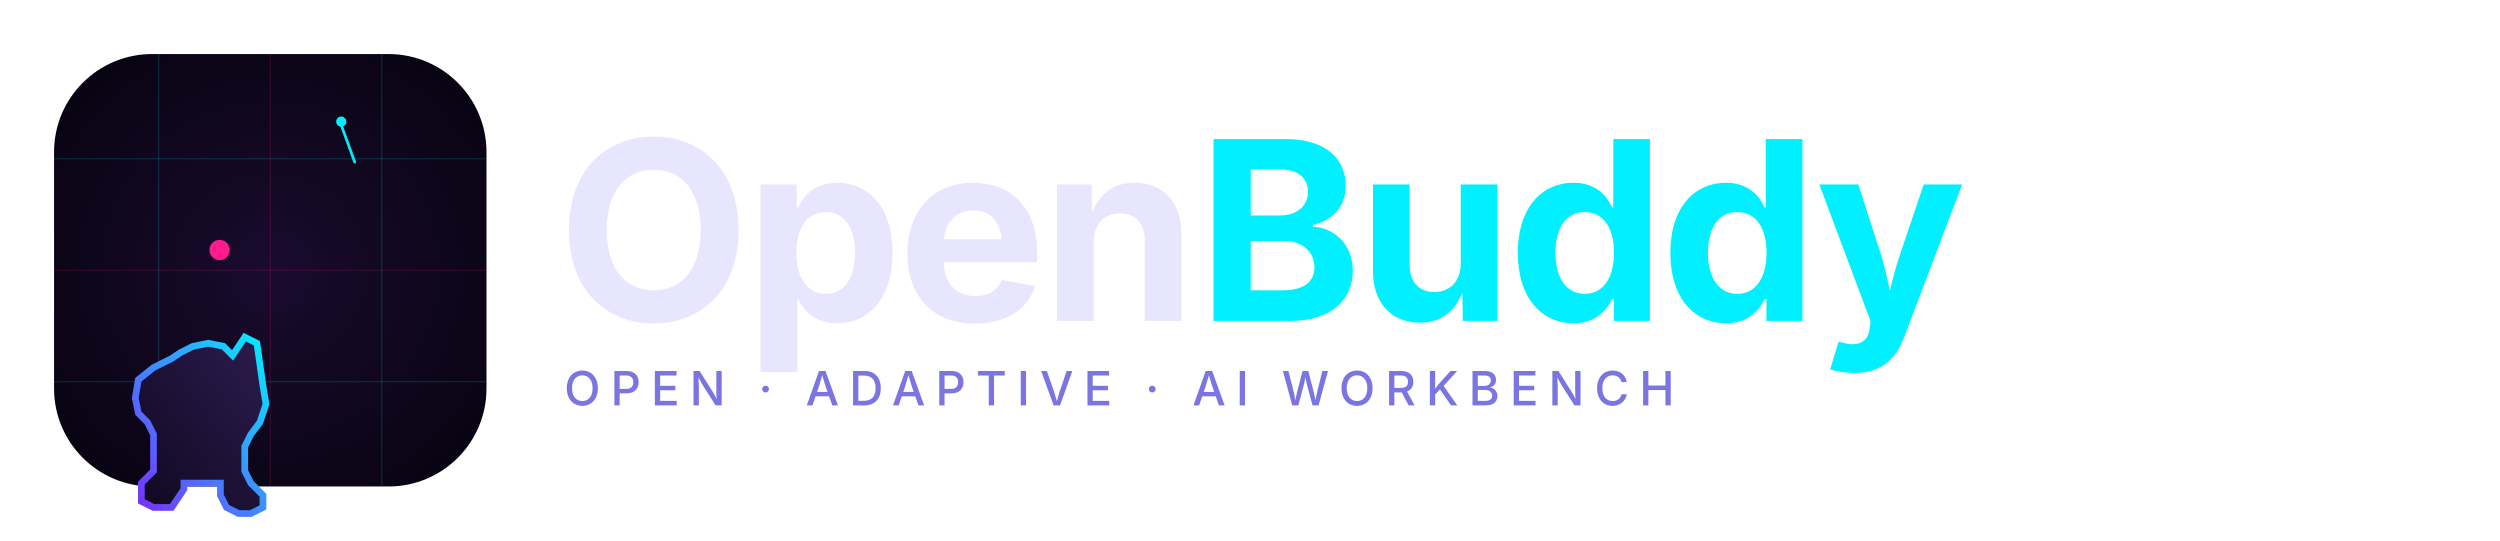
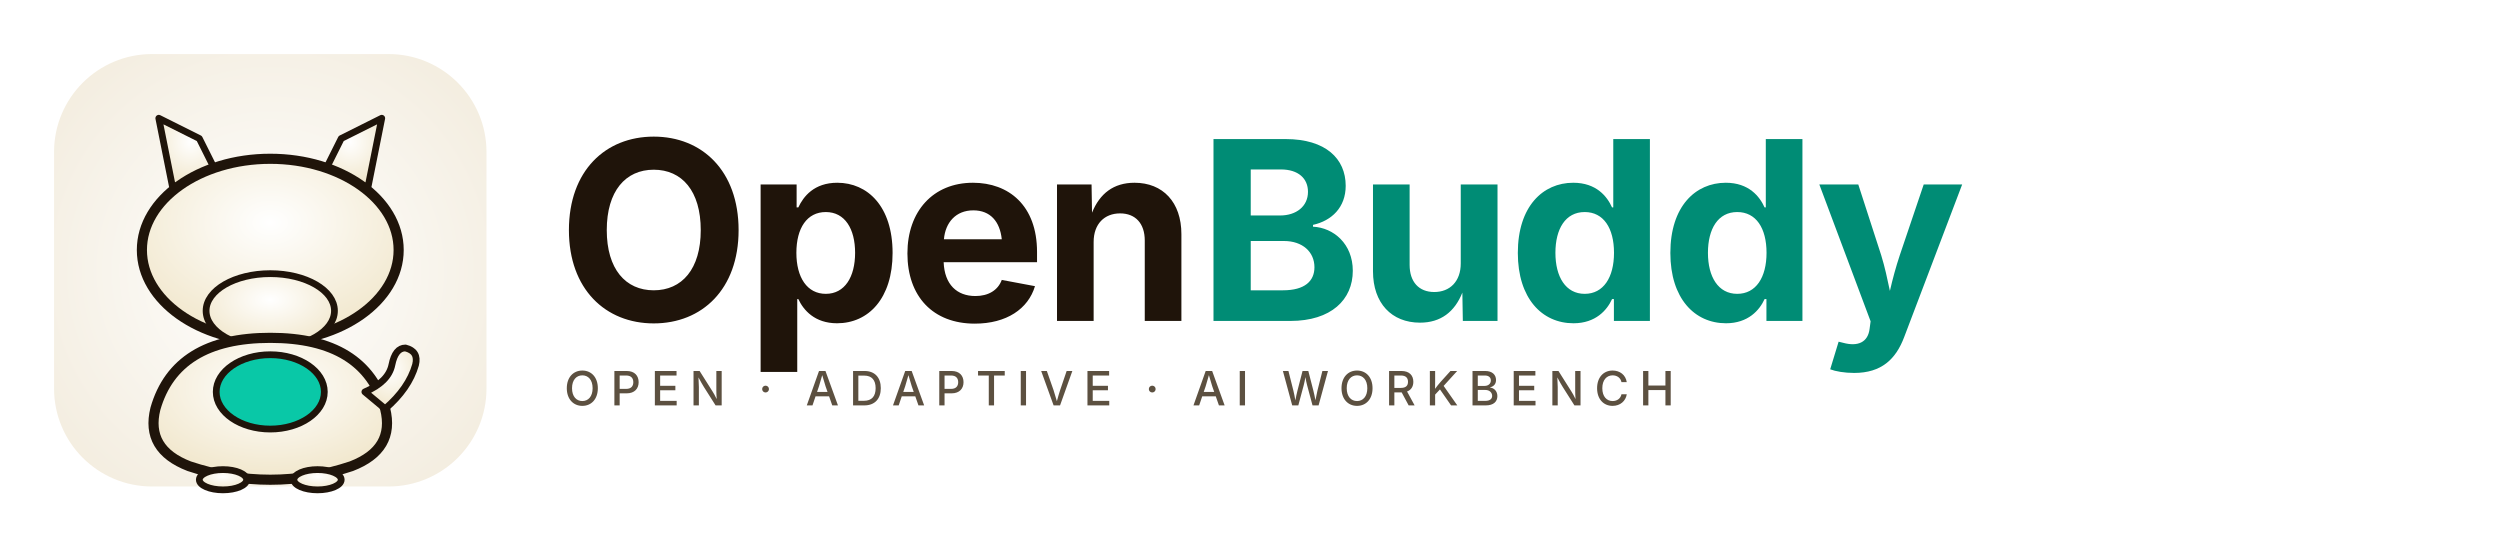
<svg xmlns="http://www.w3.org/2000/svg" width="1480" height="320" viewBox="0 0 1480 320" role="img" aria-label="OpenBuddy">
  <defs>
    <radialGradient id="bg" cx="50%" cy="50%" r="70%">
-       <stop stop-color="#1A0B2E" />
-       <stop offset="1" stop-color="#06030F" />
+       <stop stop-color="#FFFFFF" />
+       <stop offset="1" stop-color="#F2EBDC" />
    </radialGradient>
-     <linearGradient id="body" x1="0" y1="0" x2="1" y2="1">
-       <stop stop-color="#2D1B4E" />
-       <stop offset="1" stop-color="#0F0820" />
-     </linearGradient>
-     <linearGradient id="stroke" x1="0" y1="0" x2="1" y2="1">
-       <stop stop-color="#00F0FF" />
-       <stop offset="1" stop-color="#7B2BFF" />
-     </linearGradient>
+     <radialGradient id="body" cx="50%" cy="35%" r="70%">
+       <stop stop-color="#FFFFFF" />
+       <stop offset="1" stop-color="#F0E5C8" />
+     </radialGradient>
  </defs>
  <g transform="translate(32 32)">
    <rect x="0" y="0" width="256" height="256" rx="58" fill="url(#bg)" />
-     <line x1="0" y1="62" x2="256" y2="62" stroke="#00F0FF" stroke-width=".6" opacity=".18" />
-     <line x1="0" y1="128" x2="256" y2="128" stroke="#FF1B8D" stroke-width=".6" opacity=".18" />
-     <line x1="0" y1="194" x2="256" y2="194" stroke="#00F0FF" stroke-width=".6" opacity=".18" />
-     <line x1="62" y1="0" x2="62" y2="256" stroke="#00F0FF" stroke-width=".6" opacity=".18" />
-     <line x1="128" y1="0" x2="128" y2="256" stroke="#FF1B8D" stroke-width=".6" opacity=".18" />
-     <line x1="194" y1="0" x2="194" y2="256" stroke="#00F0FF" stroke-width=".6" opacity=".18" />
-     <g transform="translate(128 128) scale(0.18)">
-       <path d="         M 280 380         L 300 240         L 340 220         L 380 280         L 410 250         L 460 240         L 510 250         L 550 270         L 580 290         L 640 320         L 690 360         L 700 420         L 690 470         L 660 500         L 640 540         L 640 660         L 680 700         L 680 760         L 640 780         L 580 780         L 560 750         L 540 720         L 540 700         L 420 700         L 420 740         L 400 780         L 360 800         L 320 800         L 280 780         L 280 740         L 320 700         L 340 660         L 340 580         L 320 540         L 290 500         L 270 440         Z       " fill="url(#body)" stroke="url(#stroke)" stroke-width="22" stroke-linejoin="miter" transform="scale(-1 1) translate(-256 0)" />
-     </g>
-     <circle cx="98" cy="116" r="6" fill="#FF1B8D" />
-     <line x1="178" y1="64" x2="170" y2="42" stroke="#00F0FF" stroke-width="1.6" stroke-linecap="round" />
-     <circle cx="170" cy="40" r="3" fill="#00F0FF" />
-     <line x1="0" y1="0" stroke="#00F0FF" stroke-width="3" />
+     <path d="M70 78 L62 38 L86 50 L100 78 Z" fill="url(#body)" stroke="#1F140A" stroke-width="4" stroke-linejoin="round" />
+     <path d="M186 78 L194 38 L170 50 L156 78 Z" fill="url(#body)" stroke="#1F140A" stroke-width="4" stroke-linejoin="round" />
+     <ellipse cx="128" cy="116" rx="76" ry="54" fill="url(#body)" stroke="#1F140A" stroke-width="6" />
+     <ellipse cx="128" cy="152" rx="38" ry="22" fill="url(#body)" stroke="#1F140A" stroke-width="4" />
+     <path d="M128 168 Q72 168 60 210 Q54 234 80 244 Q104 252 128 252 Q152 252 176 244 Q202 234 196 210 Q184 168 128 168 Z" fill="url(#body)" stroke="#1F140A" stroke-width="6" stroke-linejoin="round" />
+     <ellipse cx="128" cy="200" rx="32" ry="22" fill="#09C8A7" stroke="#1F140A" stroke-width="4" />
+     <ellipse cx="100" cy="252" rx="14" ry="6" fill="url(#body)" stroke="#1F140A" stroke-width="4" />
+     <ellipse cx="156" cy="252" rx="14" ry="6" fill="url(#body)" stroke="#1F140A" stroke-width="4" />
+     <path d="M196 210 Q210 198 214 184 Q216 176 208 174 Q202 174 200 184 Q198 194 184 200 Z" fill="url(#body)" stroke="#1F140A" stroke-width="4" stroke-linejoin="round" />
  </g>
  <g transform="translate(330 0)" font-family="Inter, -apple-system, BlinkMacSystemFont, 'Segoe UI', Roboto, system-ui, sans-serif">
-     <text x="0" y="190" font-size="148" font-weight="700" letter-spacing="-3" fill="#E8E5FF">Open<tspan font-weight="700" fill="#00F0FF">Buddy</tspan>
+     <text x="0" y="190" font-size="148" font-weight="700" letter-spacing="-3" fill="#1F140A">Open<tspan font-weight="700" fill="#008C75">Buddy</tspan>
    </text>
-     <text x="4" y="240" font-size="28" font-weight="500" letter-spacing="6" fill="#7A75E0">OPEN · ADAPTIVE · AI WORKBENCH</text>
+     <text x="4" y="240" font-size="28" font-weight="500" letter-spacing="6" fill="#5C5040">OPEN · ADAPTIVE · AI WORKBENCH</text>
  </g>
</svg>
